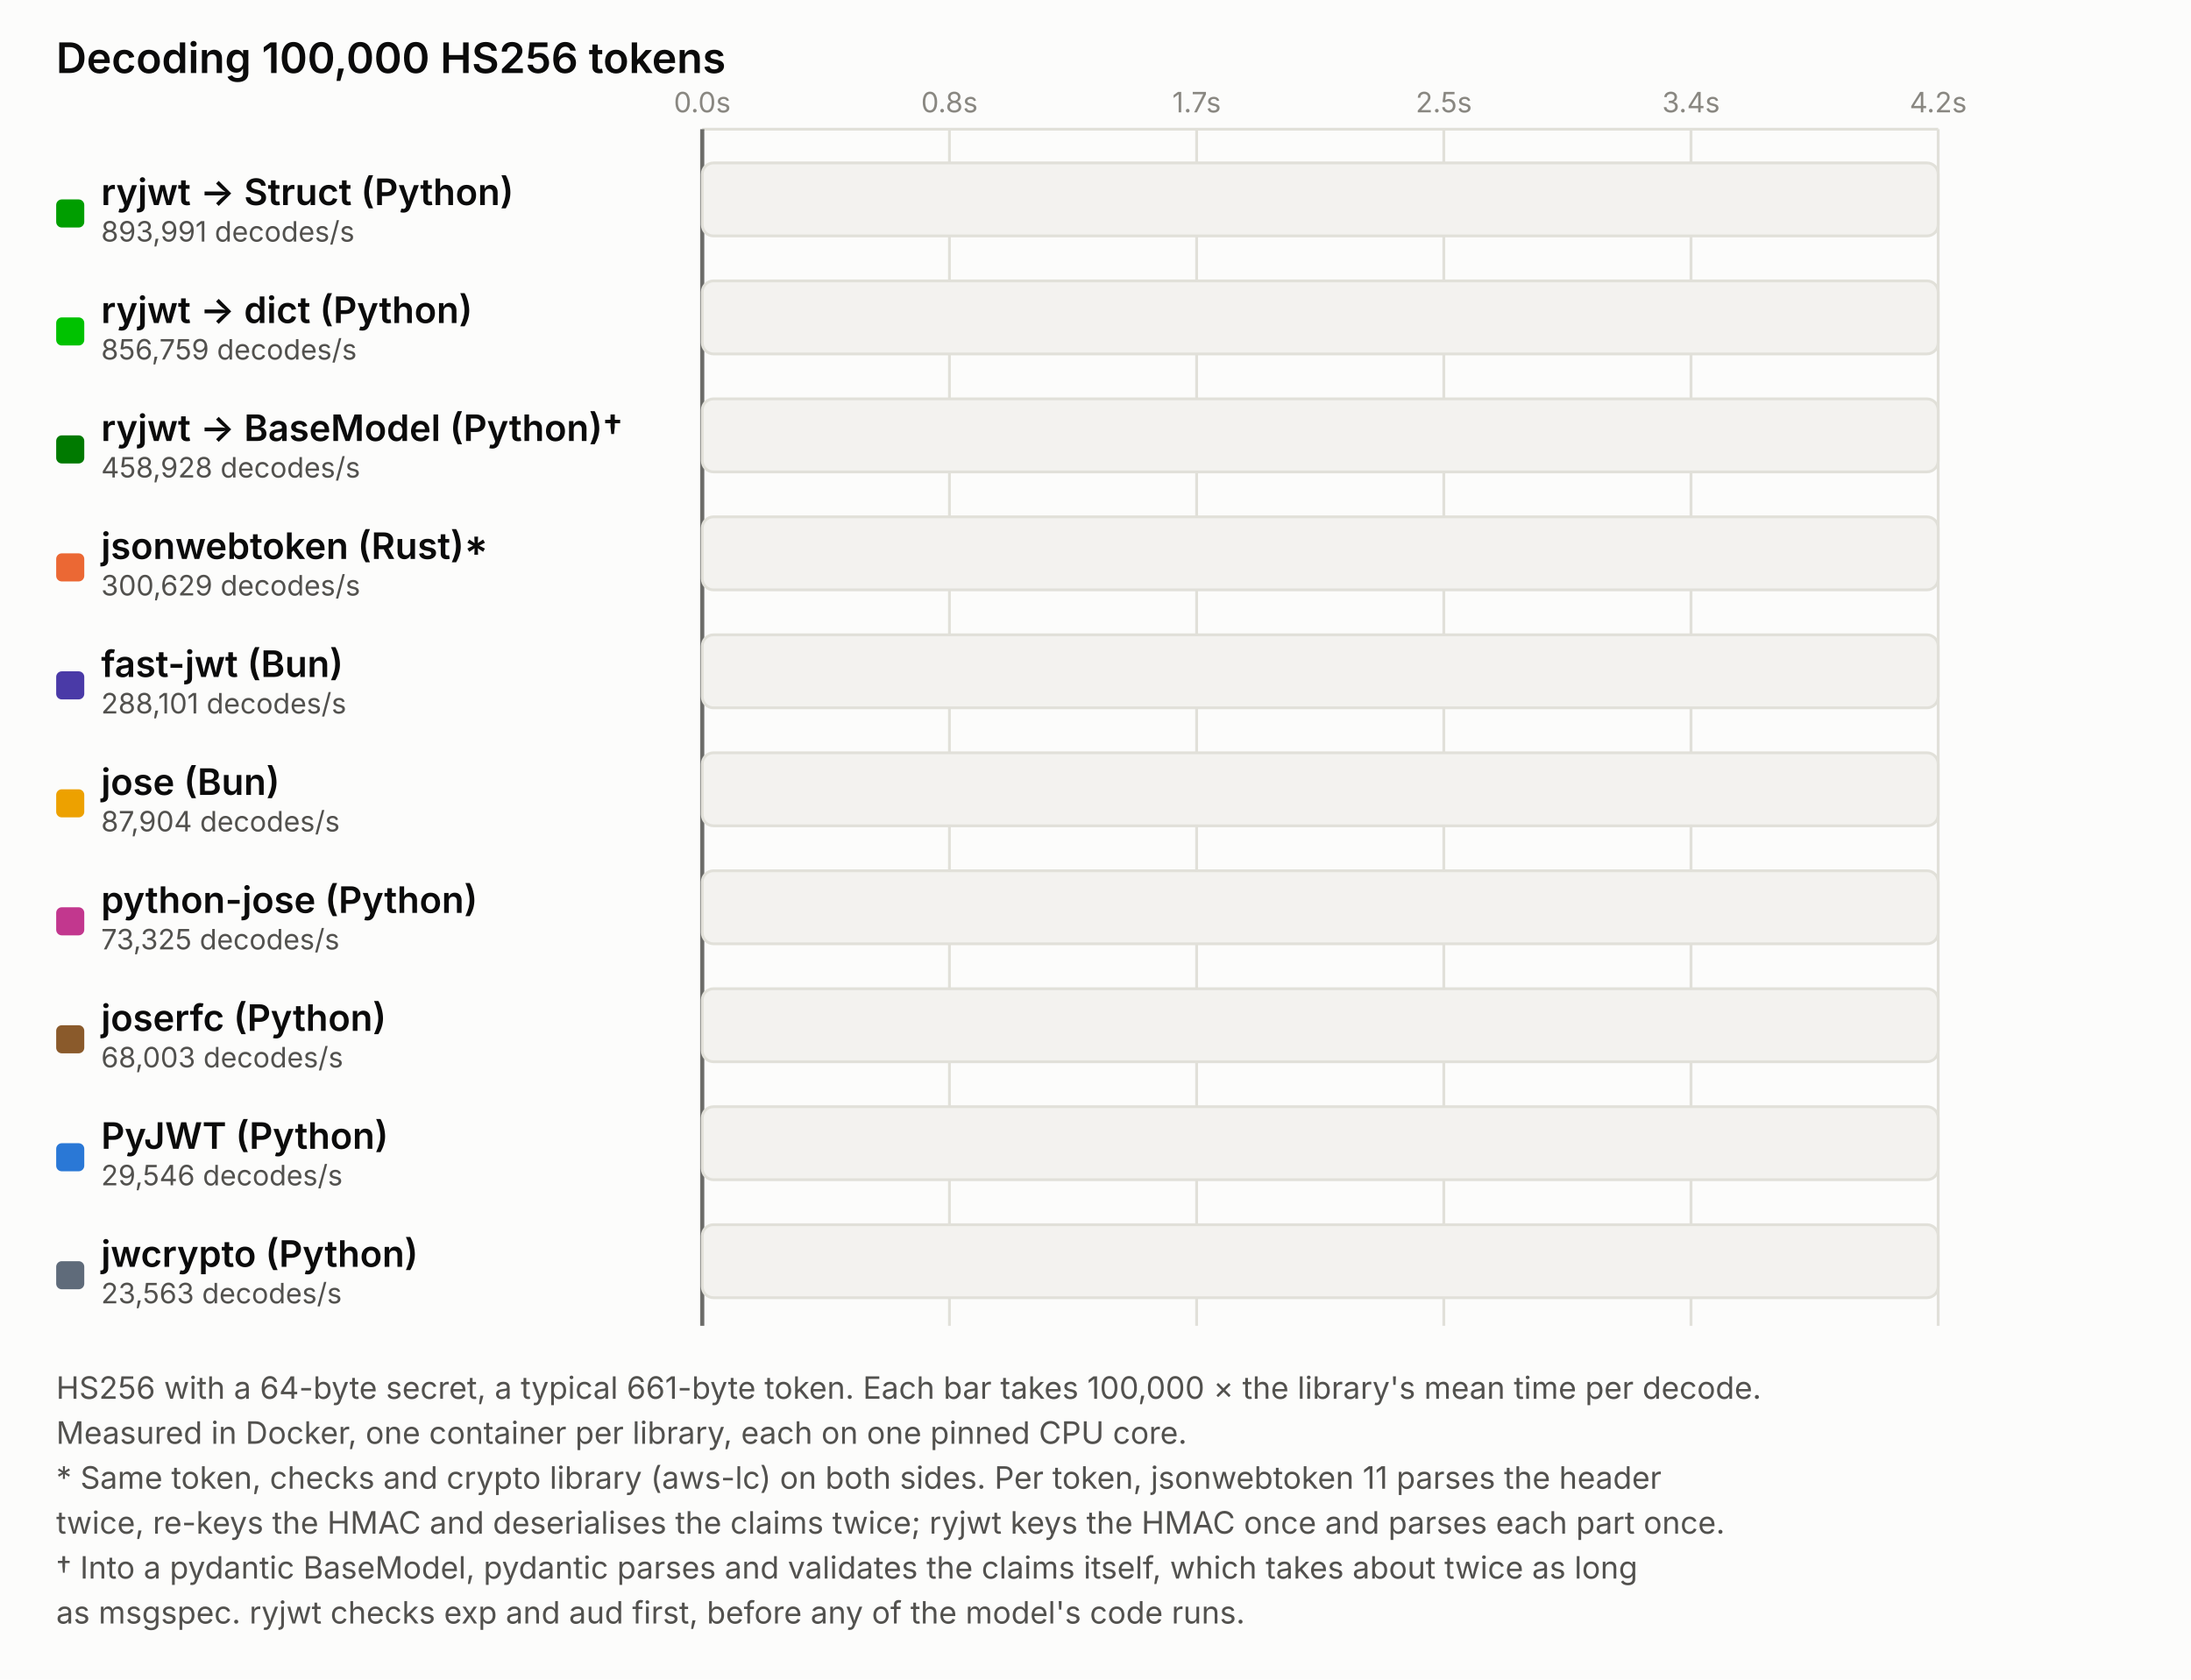
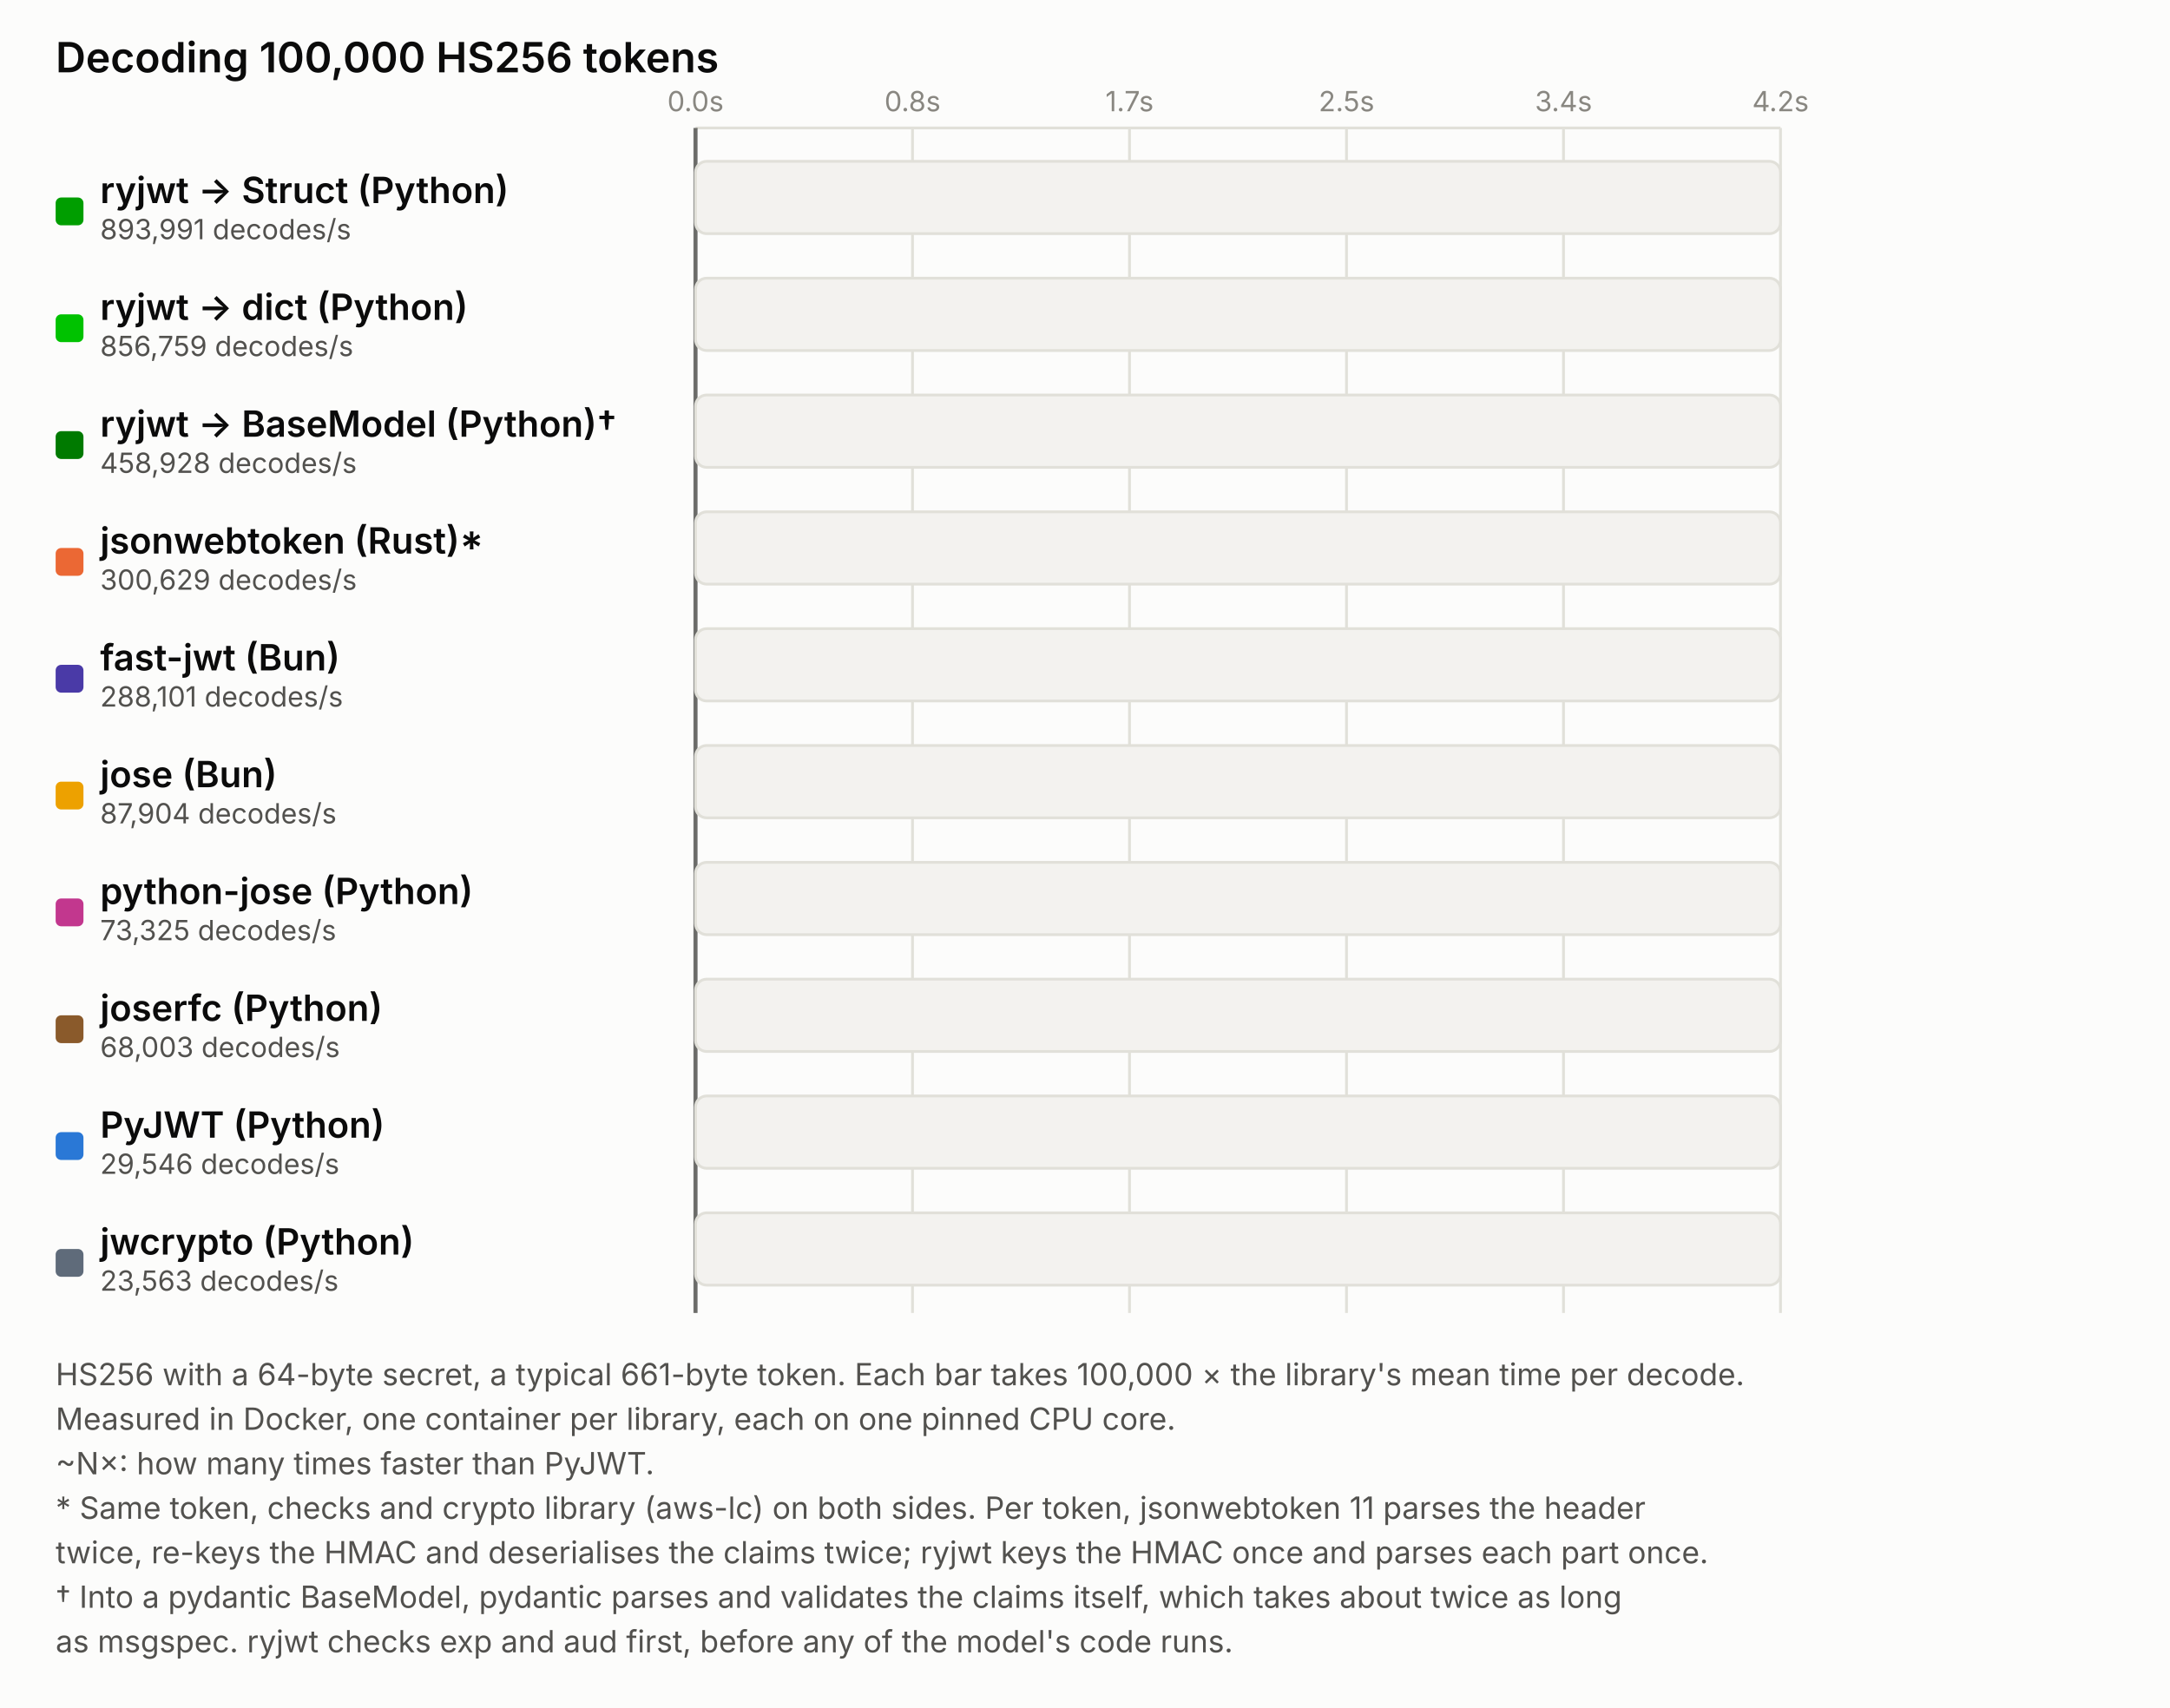
- <svg xmlns="http://www.w3.org/2000/svg" width="780" height="598" viewBox="0 0 780 598">
+ <svg xmlns="http://www.w3.org/2000/svg" width="780" height="614" viewBox="0 0 780 614">
  <style>
    text { font-family: system-ui, -apple-system, "Segoe UI", sans-serif; }
    .title { font-size: 15px; fill: #0b0b0b; font-weight: 600; }
    .tick { font-size: 10px; fill: #898781; }
    .name { font-size: 13px; fill: #0b0b0b; font-weight: 600; }
    .rate { font-size: 10px; fill: #52514e; }
    .caption { font-size: 11px; fill: #52514e; }
    .badge { font-size: 12px; font-weight: 700; }
+     .speedup { font-size: 11px; font-weight: 600; fill: #52514e; }
    .track { fill: #f3f2ef; stroke: #e1e0d9; }
    .grid { stroke: #e1e0d9; stroke-width: 1; }
    .playhead { stroke: #0b0b0b; stroke-width: 1.5; opacity: 0.55; }

    /* One 7.244s loop: the race runs for the first 58.587%
       (4.244s, the slowest library's time), then every bar holds
       for 3s, so the finish times can be read, before it restarts. */
    #playhead { animation: playhead 7.244s linear infinite; }
    #bar-ryjwt-msgspec { animation: fill-ryjwt-msgspec 7.244s linear infinite; }
    #badge-ryjwt-msgspec { animation: show-ryjwt-msgspec 7.244s step-end infinite; }
-     @keyframes fill-ryjwt-msgspec { 0% { width: 0; } 1.544% { width: 440px; } 100% { width: 440px; } }
+     @keyframes fill-ryjwt-msgspec { 0% { width: 0; } 1.544% { width: 390px; } 100% { width: 390px; } }
    @keyframes show-ryjwt-msgspec { 0% { opacity: 0; } 1.544% { opacity: 1; } 100% { opacity: 1; } }
    #bar-ryjwt { animation: fill-ryjwt 7.244s linear infinite; }
    #badge-ryjwt { animation: show-ryjwt 7.244s step-end infinite; }
-     @keyframes fill-ryjwt { 0% { width: 0; } 1.611% { width: 440px; } 100% { width: 440px; } }
+     @keyframes fill-ryjwt { 0% { width: 0; } 1.611% { width: 390px; } 100% { width: 390px; } }
    @keyframes show-ryjwt { 0% { opacity: 0; } 1.611% { opacity: 1; } 100% { opacity: 1; } }
    #bar-ryjwt-pydantic { animation: fill-ryjwt-pydantic 7.244s linear infinite; }
    #badge-ryjwt-pydantic { animation: show-ryjwt-pydantic 7.244s step-end infinite; }
-     @keyframes fill-ryjwt-pydantic { 0% { width: 0; } 3.008% { width: 440px; } 100% { width: 440px; } }
+     @keyframes fill-ryjwt-pydantic { 0% { width: 0; } 3.008% { width: 390px; } 100% { width: 390px; } }
    @keyframes show-ryjwt-pydantic { 0% { opacity: 0; } 3.008% { opacity: 1; } 100% { opacity: 1; } }
    #bar-jsonwebtoken { animation: fill-jsonwebtoken 7.244s linear infinite; }
    #badge-jsonwebtoken { animation: show-jsonwebtoken 7.244s step-end infinite; }
-     @keyframes fill-jsonwebtoken { 0% { width: 0; } 4.592% { width: 440px; } 100% { width: 440px; } }
+     @keyframes fill-jsonwebtoken { 0% { width: 0; } 4.592% { width: 390px; } 100% { width: 390px; } }
    @keyframes show-jsonwebtoken { 0% { opacity: 0; } 4.592% { opacity: 1; } 100% { opacity: 1; } }
    #bar-fast-jwt { animation: fill-fast-jwt 7.244s linear infinite; }
    #badge-fast-jwt { animation: show-fast-jwt 7.244s step-end infinite; }
-     @keyframes fill-fast-jwt { 0% { width: 0; } 4.792% { width: 440px; } 100% { width: 440px; } }
+     @keyframes fill-fast-jwt { 0% { width: 0; } 4.792% { width: 390px; } 100% { width: 390px; } }
    @keyframes show-fast-jwt { 0% { opacity: 0; } 4.792% { opacity: 1; } 100% { opacity: 1; } }
    #bar-jose { animation: fill-jose 7.244s linear infinite; }
    #badge-jose { animation: show-jose 7.244s step-end infinite; }
-     @keyframes fill-jose { 0% { width: 0; } 15.704% { width: 440px; } 100% { width: 440px; } }
+     @keyframes fill-jose { 0% { width: 0; } 15.704% { width: 390px; } 100% { width: 390px; } }
    @keyframes show-jose { 0% { opacity: 0; } 15.704% { opacity: 1; } 100% { opacity: 1; } }
    #bar-python-jose { animation: fill-python-jose 7.244s linear infinite; }
    #badge-python-jose { animation: show-python-jose 7.244s step-end infinite; }
-     @keyframes fill-python-jose { 0% { width: 0; } 18.827% { width: 440px; } 100% { width: 440px; } }
+     @keyframes fill-python-jose { 0% { width: 0; } 18.827% { width: 390px; } 100% { width: 390px; } }
    @keyframes show-python-jose { 0% { opacity: 0; } 18.827% { opacity: 1; } 100% { opacity: 1; } }
    #bar-joserfc { animation: fill-joserfc 7.244s linear infinite; }
    #badge-joserfc { animation: show-joserfc 7.244s step-end infinite; }
-     @keyframes fill-joserfc { 0% { width: 0; } 20.300% { width: 440px; } 100% { width: 440px; } }
+     @keyframes fill-joserfc { 0% { width: 0; } 20.300% { width: 390px; } 100% { width: 390px; } }
    @keyframes show-joserfc { 0% { opacity: 0; } 20.300% { opacity: 1; } 100% { opacity: 1; } }
    #bar-pyjwt { animation: fill-pyjwt 7.244s linear infinite; }
    #badge-pyjwt { animation: show-pyjwt 7.244s step-end infinite; }
-     @keyframes fill-pyjwt { 0% { width: 0; } 46.722% { width: 440px; } 100% { width: 440px; } }
+     @keyframes fill-pyjwt { 0% { width: 0; } 46.722% { width: 390px; } 100% { width: 390px; } }
    @keyframes show-pyjwt { 0% { opacity: 0; } 46.722% { opacity: 1; } 100% { opacity: 1; } }
    #bar-jwcrypto { animation: fill-jwcrypto 7.244s linear infinite; }
    #badge-jwcrypto { animation: show-jwcrypto 7.244s step-end infinite; }
-     @keyframes fill-jwcrypto { 0% { width: 0; } 58.587% { width: 440px; } 100% { width: 440px; } }
+     @keyframes fill-jwcrypto { 0% { width: 0; } 58.587% { width: 390px; } 100% { width: 390px; } }
    @keyframes show-jwcrypto { 0% { opacity: 0; } 58.587% { opacity: 1; } 100% { opacity: 1; } }
    @keyframes playhead {
      0% { transform: translateX(0); }
-       58.587% { transform: translateX(440px); }
-       100% { transform: translateX(440px); }
+       58.587% { transform: translateX(390px); }
+       100% { transform: translateX(390px); }
    }
  </style>
-   <rect width="780" height="598" fill="#fcfcfb" />
+   <rect width="780" height="614" fill="#fcfcfb" />
  <text x="20" y="26" class="title">Decoding 100,000 HS256 tokens</text>
  <g>
-     <line x1="250" y1="46" x2="690" y2="46" class="grid" />
+     <line x1="250" y1="46" x2="640" y2="46" class="grid" />
    <line x1="250.0" y1="46" x2="250.0" y2="472" class="grid" />
    <text x="250.0" y="40" class="tick" text-anchor="middle">0.0s</text>
-     <line x1="338.0" y1="46" x2="338.0" y2="472" class="grid" />
-     <text x="338.0" y="40" class="tick" text-anchor="middle">0.8s</text>
-     <line x1="426.0" y1="46" x2="426.0" y2="472" class="grid" />
-     <text x="426.0" y="40" class="tick" text-anchor="middle">1.7s</text>
-     <line x1="514.0" y1="46" x2="514.0" y2="472" class="grid" />
-     <text x="514.0" y="40" class="tick" text-anchor="middle">2.5s</text>
-     <line x1="602.0" y1="46" x2="602.0" y2="472" class="grid" />
-     <text x="602.0" y="40" class="tick" text-anchor="middle">3.4s</text>
-     <line x1="690.0" y1="46" x2="690.0" y2="472" class="grid" />
-     <text x="690.0" y="40" class="tick" text-anchor="middle">4.2s</text>
+     <line x1="328.0" y1="46" x2="328.0" y2="472" class="grid" />
+     <text x="328.0" y="40" class="tick" text-anchor="middle">0.8s</text>
+     <line x1="406.0" y1="46" x2="406.0" y2="472" class="grid" />
+     <text x="406.0" y="40" class="tick" text-anchor="middle">1.7s</text>
+     <line x1="484.0" y1="46" x2="484.0" y2="472" class="grid" />
+     <text x="484.0" y="40" class="tick" text-anchor="middle">2.5s</text>
+     <line x1="562.0" y1="46" x2="562.0" y2="472" class="grid" />
+     <text x="562.0" y="40" class="tick" text-anchor="middle">3.4s</text>
+     <line x1="640.0" y1="46" x2="640.0" y2="472" class="grid" />
+     <text x="640.0" y="40" class="tick" text-anchor="middle">4.2s</text>
    <g id="playhead">
      <line x1="250" y1="46" x2="250" y2="472" class="playhead" />
    </g>
  </g>
  <g>
-     <rect x="250" y="58" width="440" height="26" rx="4" class="track" />
+     <rect x="250" y="58" width="390" height="26" rx="4" class="track" />
    <rect id="bar-ryjwt-msgspec" x="250" y="58" width="0" height="26" rx="4" fill="#009e00" />
    <rect x="20" y="71.0" width="10" height="10" rx="2" fill="#009e00" />
    <text x="36" y="73.0" class="name">ryjwt → Struct (Python)</text>
    <text x="36" y="86.0" class="rate">893,991 decodes/s</text>
    <g id="badge-ryjwt-msgspec" opacity="0">
-       <text x="700" y="80.0" class="badge" fill="#009e00">✓ 0.11s</text>
-     </g>
-   </g>
-   <g>
-     <rect x="250" y="100" width="440" height="26" rx="4" class="track" />
+       <text x="650" y="80.0" class="badge" fill="#009e00">✓ 0.11s <tspan class="speedup">~30×</tspan>
+       </text>
+     </g>
+   </g>
+   <g>
+     <rect x="250" y="100" width="390" height="26" rx="4" class="track" />
    <rect id="bar-ryjwt" x="250" y="100" width="0" height="26" rx="4" fill="#00c200" />
    <rect x="20" y="113.0" width="10" height="10" rx="2" fill="#00c200" />
    <text x="36" y="115.0" class="name">ryjwt → dict (Python)</text>
    <text x="36" y="128.0" class="rate">856,759 decodes/s</text>
    <g id="badge-ryjwt" opacity="0">
-       <text x="700" y="122.0" class="badge" fill="#00c200">✓ 0.12s</text>
-     </g>
-   </g>
-   <g>
-     <rect x="250" y="142" width="440" height="26" rx="4" class="track" />
+       <text x="650" y="122.0" class="badge" fill="#00c200">✓ 0.12s <tspan class="speedup">~29×</tspan>
+       </text>
+     </g>
+   </g>
+   <g>
+     <rect x="250" y="142" width="390" height="26" rx="4" class="track" />
    <rect id="bar-ryjwt-pydantic" x="250" y="142" width="0" height="26" rx="4" fill="#007a00" />
    <rect x="20" y="155.0" width="10" height="10" rx="2" fill="#007a00" />
    <text x="36" y="157.0" class="name">ryjwt → BaseModel (Python)†</text>
    <text x="36" y="170.0" class="rate">458,928 decodes/s</text>
    <g id="badge-ryjwt-pydantic" opacity="0">
-       <text x="700" y="164.0" class="badge" fill="#007a00">✓ 0.22s</text>
-     </g>
-   </g>
-   <g>
-     <rect x="250" y="184" width="440" height="26" rx="4" class="track" />
+       <text x="650" y="164.0" class="badge" fill="#007a00">✓ 0.22s <tspan class="speedup">~16×</tspan>
+       </text>
+     </g>
+   </g>
+   <g>
+     <rect x="250" y="184" width="390" height="26" rx="4" class="track" />
    <rect id="bar-jsonwebtoken" x="250" y="184" width="0" height="26" rx="4" fill="#eb6834" />
    <rect x="20" y="197.0" width="10" height="10" rx="2" fill="#eb6834" />
    <text x="36" y="199.0" class="name">jsonwebtoken (Rust)*</text>
    <text x="36" y="212.0" class="rate">300,629 decodes/s</text>
    <g id="badge-jsonwebtoken" opacity="0">
-       <text x="700" y="206.0" class="badge" fill="#eb6834">✓ 0.33s</text>
-     </g>
-   </g>
-   <g>
-     <rect x="250" y="226" width="440" height="26" rx="4" class="track" />
+       <text x="650" y="206.0" class="badge" fill="#eb6834">✓ 0.33s <tspan class="speedup">~10×</tspan>
+       </text>
+     </g>
+   </g>
+   <g>
+     <rect x="250" y="226" width="390" height="26" rx="4" class="track" />
    <rect id="bar-fast-jwt" x="250" y="226" width="0" height="26" rx="4" fill="#4a3aa7" />
    <rect x="20" y="239.0" width="10" height="10" rx="2" fill="#4a3aa7" />
    <text x="36" y="241.0" class="name">fast-jwt (Bun)</text>
    <text x="36" y="254.0" class="rate">288,101 decodes/s</text>
    <g id="badge-fast-jwt" opacity="0">
-       <text x="700" y="248.0" class="badge" fill="#4a3aa7">✓ 0.35s</text>
-     </g>
-   </g>
-   <g>
-     <rect x="250" y="268" width="440" height="26" rx="4" class="track" />
+       <text x="650" y="248.0" class="badge" fill="#4a3aa7">✓ 0.35s <tspan class="speedup">~9.8×</tspan>
+       </text>
+     </g>
+   </g>
+   <g>
+     <rect x="250" y="268" width="390" height="26" rx="4" class="track" />
    <rect id="bar-jose" x="250" y="268" width="0" height="26" rx="4" fill="#eda100" />
    <rect x="20" y="281.0" width="10" height="10" rx="2" fill="#eda100" />
    <text x="36" y="283.0" class="name">jose (Bun)</text>
    <text x="36" y="296.0" class="rate">87,904 decodes/s</text>
    <g id="badge-jose" opacity="0">
-       <text x="700" y="290.0" class="badge" fill="#eda100">✓ 1.14s</text>
-     </g>
-   </g>
-   <g>
-     <rect x="250" y="310" width="440" height="26" rx="4" class="track" />
+       <text x="650" y="290.0" class="badge" fill="#eda100">✓ 1.14s <tspan class="speedup">~3.0×</tspan>
+       </text>
+     </g>
+   </g>
+   <g>
+     <rect x="250" y="310" width="390" height="26" rx="4" class="track" />
    <rect id="bar-python-jose" x="250" y="310" width="0" height="26" rx="4" fill="#c2378e" />
    <rect x="20" y="323.0" width="10" height="10" rx="2" fill="#c2378e" />
    <text x="36" y="325.0" class="name">python-jose (Python)</text>
    <text x="36" y="338.0" class="rate">73,325 decodes/s</text>
    <g id="badge-python-jose" opacity="0">
-       <text x="700" y="332.0" class="badge" fill="#c2378e">✓ 1.36s</text>
-     </g>
-   </g>
-   <g>
-     <rect x="250" y="352" width="440" height="26" rx="4" class="track" />
+       <text x="650" y="332.0" class="badge" fill="#c2378e">✓ 1.36s <tspan class="speedup">~2.5×</tspan>
+       </text>
+     </g>
+   </g>
+   <g>
+     <rect x="250" y="352" width="390" height="26" rx="4" class="track" />
    <rect id="bar-joserfc" x="250" y="352" width="0" height="26" rx="4" fill="#8a5a2b" />
    <rect x="20" y="365.0" width="10" height="10" rx="2" fill="#8a5a2b" />
    <text x="36" y="367.0" class="name">joserfc (Python)</text>
    <text x="36" y="380.0" class="rate">68,003 decodes/s</text>
    <g id="badge-joserfc" opacity="0">
-       <text x="700" y="374.0" class="badge" fill="#8a5a2b">✓ 1.47s</text>
-     </g>
-   </g>
-   <g>
-     <rect x="250" y="394" width="440" height="26" rx="4" class="track" />
+       <text x="650" y="374.0" class="badge" fill="#8a5a2b">✓ 1.47s <tspan class="speedup">~2.3×</tspan>
+       </text>
+     </g>
+   </g>
+   <g>
+     <rect x="250" y="394" width="390" height="26" rx="4" class="track" />
    <rect id="bar-pyjwt" x="250" y="394" width="0" height="26" rx="4" fill="#2a78d6" />
    <rect x="20" y="407.0" width="10" height="10" rx="2" fill="#2a78d6" />
    <text x="36" y="409.0" class="name">PyJWT (Python)</text>
    <text x="36" y="422.0" class="rate">29,546 decodes/s</text>
    <g id="badge-pyjwt" opacity="0">
-       <text x="700" y="416.0" class="badge" fill="#2a78d6">✓ 3.38s</text>
-     </g>
-   </g>
-   <g>
-     <rect x="250" y="436" width="440" height="26" rx="4" class="track" />
+       <text x="650" y="416.0" class="badge" fill="#2a78d6">✓ 3.38s <tspan class="speedup" />
+       </text>
+     </g>
+   </g>
+   <g>
+     <rect x="250" y="436" width="390" height="26" rx="4" class="track" />
    <rect id="bar-jwcrypto" x="250" y="436" width="0" height="26" rx="4" fill="#5f6b7a" />
    <rect x="20" y="449.0" width="10" height="10" rx="2" fill="#5f6b7a" />
    <text x="36" y="451.0" class="name">jwcrypto (Python)</text>
    <text x="36" y="464.0" class="rate">23,563 decodes/s</text>
    <g id="badge-jwcrypto" opacity="0">
-       <text x="700" y="458.0" class="badge" fill="#5f6b7a">✓ 4.24s</text>
+       <text x="650" y="458.0" class="badge" fill="#5f6b7a">✓ 4.24s <tspan class="speedup">~0.8×</tspan>
+       </text>
    </g>
  </g>
  <text x="20" y="498" class="caption">HS256 with a 64-byte secret, a typical 661-byte token. Each bar takes 100,000 × the library's mean time per decode.</text>
  <text x="20" y="514" class="caption">Measured in Docker, one container per library, each on one pinned CPU core.</text>
-   <text x="20" y="530" class="caption">* Same token, checks and crypto library (aws-lc) on both sides. Per token, jsonwebtoken 11 parses the header</text>
-   <text x="20" y="546" class="caption">twice, re-keys the HMAC and deserialises the claims twice; ryjwt keys the HMAC once and parses each part once.</text>
-   <text x="20" y="562" class="caption">† Into a pydantic BaseModel, pydantic parses and validates the claims itself, which takes about twice as long</text>
-   <text x="20" y="578" class="caption">as msgspec. ryjwt checks exp and aud first, before any of the model's code runs.</text>
+   <text x="20" y="530" class="caption">~N×: how many times faster than PyJWT.</text>
+   <text x="20" y="546" class="caption">* Same token, checks and crypto library (aws-lc) on both sides. Per token, jsonwebtoken 11 parses the header</text>
+   <text x="20" y="562" class="caption">twice, re-keys the HMAC and deserialises the claims twice; ryjwt keys the HMAC once and parses each part once.</text>
+   <text x="20" y="578" class="caption">† Into a pydantic BaseModel, pydantic parses and validates the claims itself, which takes about twice as long</text>
+   <text x="20" y="594" class="caption">as msgspec. ryjwt checks exp and aud first, before any of the model's code runs.</text>
</svg>
